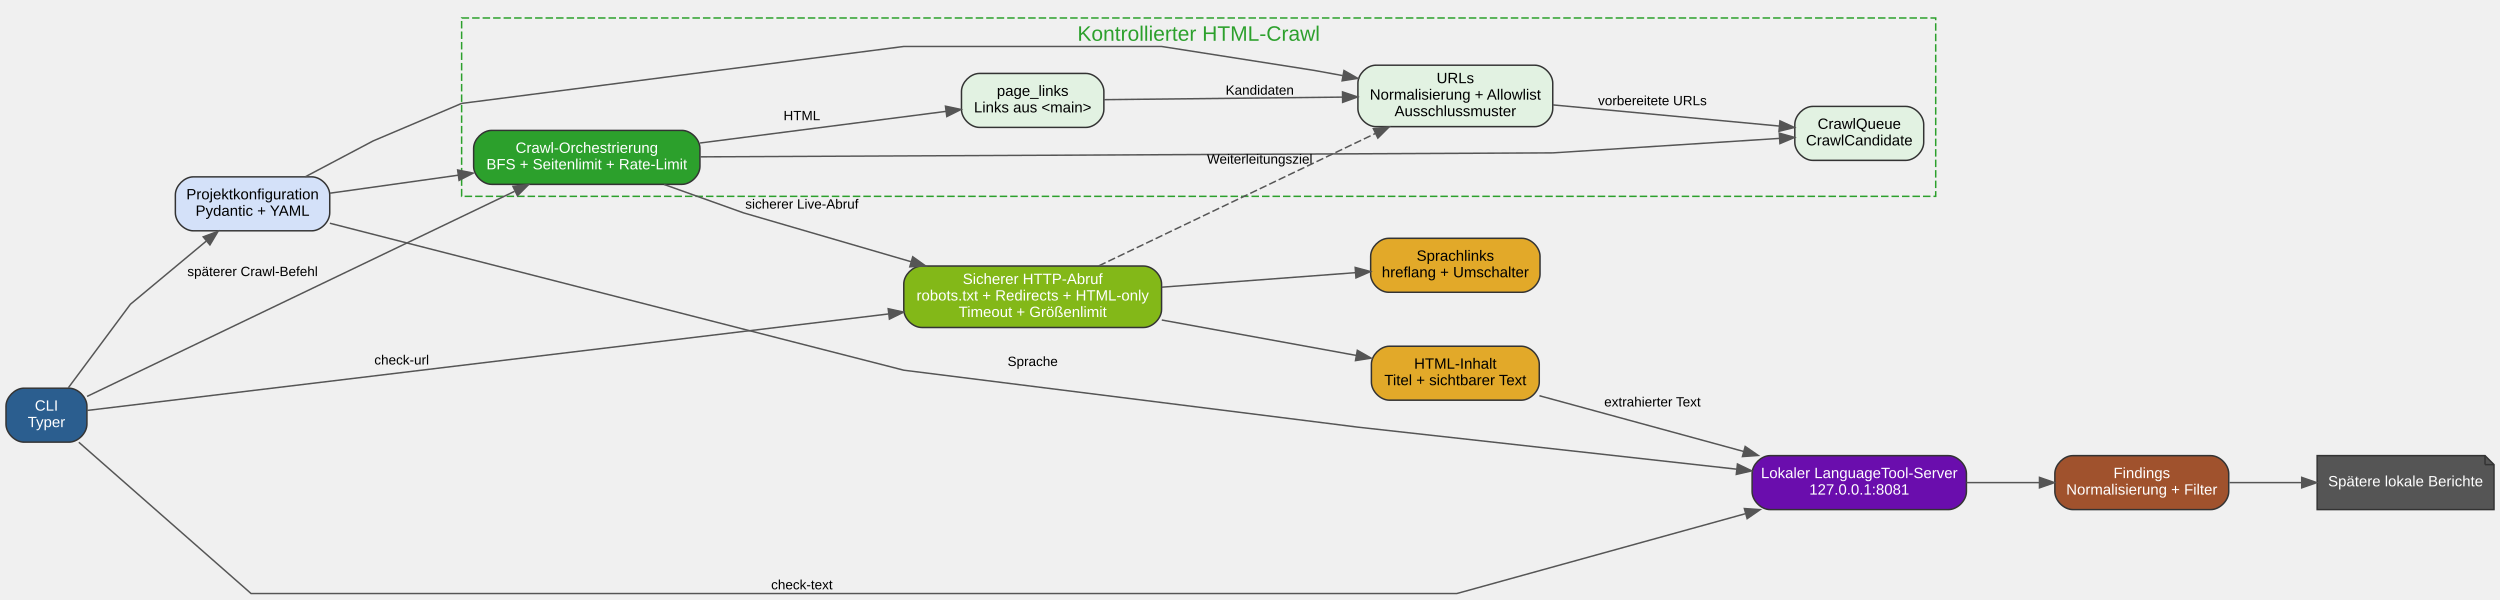
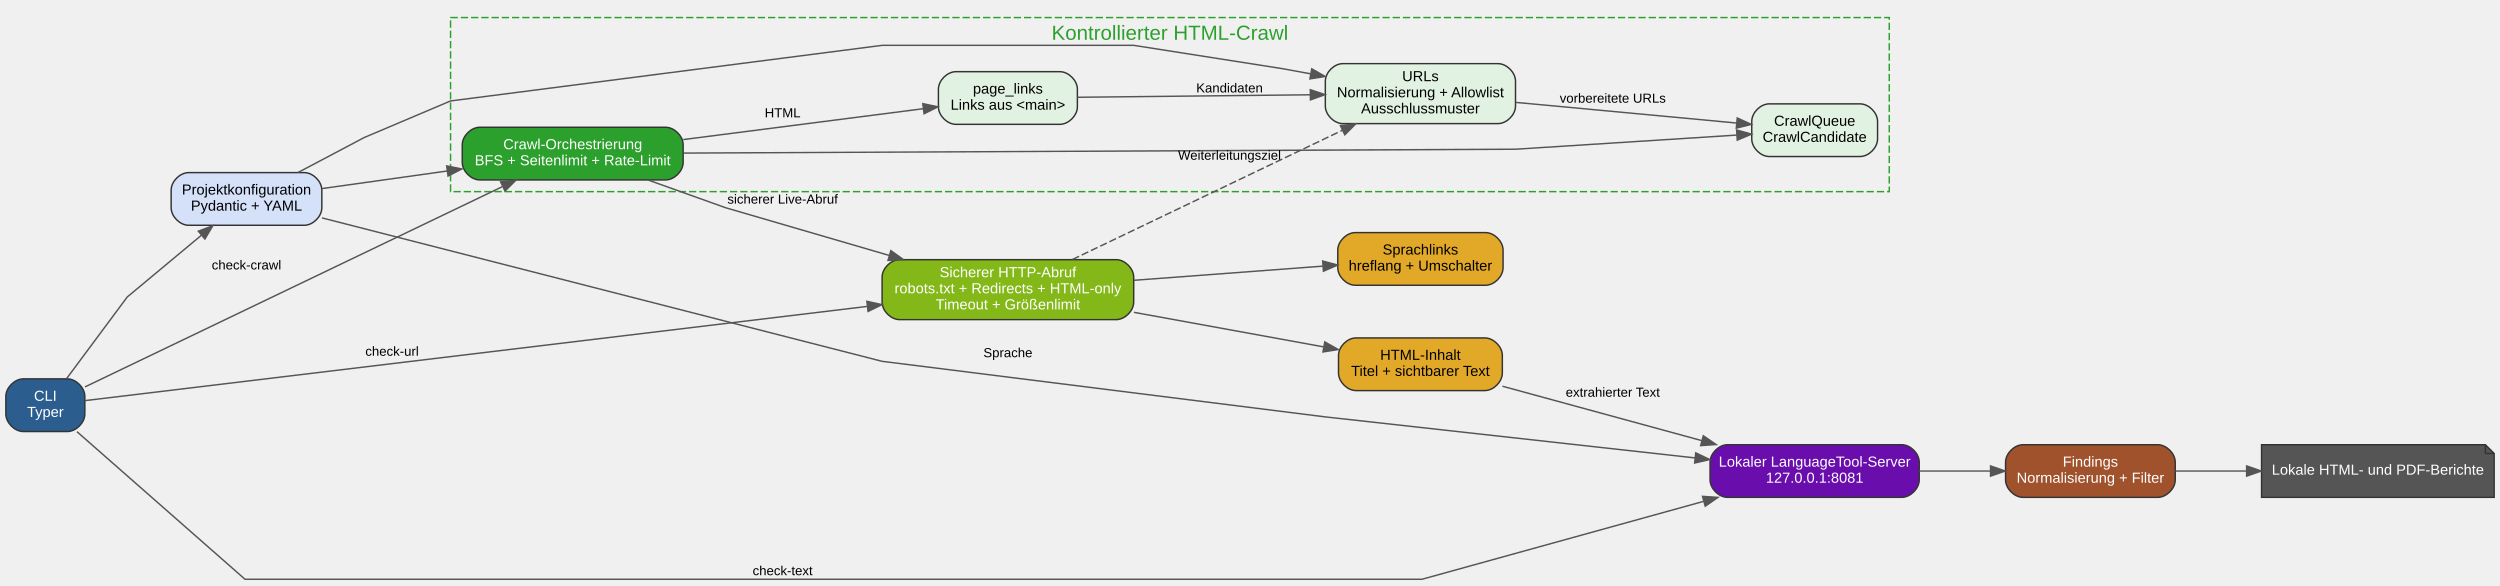
- <svg xmlns="http://www.w3.org/2000/svg" width="1668pt" height="400pt" viewBox="0.00 0.00 1668.00 400.00">
+ <svg xmlns="http://www.w3.org/2000/svg" width="1709pt" height="400pt" viewBox="0.00 0.00 1709.00 400.00">
  <g id="graph0" class="graph" transform="scale(1 1) rotate(0) translate(4 396)">
    <g id="clust1" class="cluster">
      <polygon fill="transparent" stroke="#2ca02c" stroke-dasharray="5,2" points="304,-265 304,-384 1287.5,-384 1287.5,-265 304,-265" />
      <text text-anchor="middle" x="795.75" y="-368.8" font-family="Arial" font-size="14.00" fill="#2ca02c">Kontrollierter HTML-Crawl</text>
    </g>
    <g id="node1" class="node">
      <path fill="#2b5e8f" stroke="#333333" d="M42,-137C42,-137 12,-137 12,-137 6,-137 0,-131 0,-125 0,-125 0,-113 0,-113 0,-107 6,-101 12,-101 12,-101 42,-101 42,-101 48,-101 54,-107 54,-113 54,-113 54,-125 54,-125 54,-131 48,-137 42,-137" />
      <text text-anchor="middle" x="27" y="-122" font-family="Arial" font-size="10.00" fill="white">CLI</text>
      <text text-anchor="middle" x="27" y="-111" font-family="Arial" font-size="10.00" fill="white">Typer</text>
    </g>
    <g id="node2" class="node">
      <path fill="#d4e1f9" stroke="#333333" d="M204,-278C204,-278 125,-278 125,-278 119,-278 113,-272 113,-266 113,-266 113,-254 113,-254 113,-248 119,-242 125,-242 125,-242 204,-242 204,-242 210,-242 216,-248 216,-254 216,-254 216,-266 216,-266 216,-272 210,-278 204,-278" />
      <text text-anchor="middle" x="164.5" y="-263" font-family="Arial" font-size="10.00">Projektkonfiguration</text>
      <text text-anchor="middle" x="164.5" y="-252" font-family="Arial" font-size="10.00">Pydantic + YAML</text>
    </g>
    <g id="edge1" class="edge">
      <path fill="none" stroke="#555555" d="M41.6,-137.29C57.88,-159.21 83,-193 83,-193 83,-193 110.74,-216.09 133.65,-235.16" />
      <polygon fill="#555555" stroke="#555555" points="131.58,-237.98 141.5,-241.69 136.06,-232.6 131.58,-237.98" />
    </g>
    <g id="node3" class="node">
      <path fill="#2ca02c" stroke="#333333" d="M451,-309C451,-309 324,-309 324,-309 318,-309 312,-303 312,-297 312,-297 312,-285 312,-285 312,-279 318,-273 324,-273 324,-273 451,-273 451,-273 457,-273 463,-279 463,-285 463,-285 463,-297 463,-297 463,-303 457,-309 451,-309" />
      <text text-anchor="middle" x="387.5" y="-294" font-family="Arial" font-size="10.00" fill="white">Crawl-Orchestrierung</text>
      <text text-anchor="middle" x="387.5" y="-283" font-family="Arial" font-size="10.00" fill="white">BFS + Seitenlimit + Rate-Limit</text>
    </g>
    <g id="edge2" class="edge">
      <path fill="none" stroke="#555555" d="M54.07,-131.51C114.1,-160.31 262.79,-231.65 339.32,-268.36" />
      <polygon fill="#555555" stroke="#555555" points="338.2,-271.71 348.73,-272.88 341.23,-265.4 338.2,-271.71" />
-       <text text-anchor="middle" x="164.5" y="-211.8" font-family="Arial" font-size="9.00">späterer Crawl-Befehl</text>
+       <text text-anchor="middle" x="164.5" y="-211.8" font-family="Arial" font-size="9.00">check-crawl</text>
    </g>
    <g id="node7" class="node">
      <path fill="#83b818" stroke="#333333" d="M759,-218.5C759,-218.5 611,-218.5 611,-218.5 605,-218.5 599,-212.5 599,-206.5 599,-206.5 599,-189.5 599,-189.5 599,-183.5 605,-177.5 611,-177.5 611,-177.5 759,-177.5 759,-177.5 765,-177.5 771,-183.5 771,-189.5 771,-189.5 771,-206.5 771,-206.5 771,-212.5 765,-218.5 759,-218.5" />
      <text text-anchor="middle" x="685" y="-206.5" font-family="Arial" font-size="10.00" fill="white">Sicherer HTTP-Abruf</text>
      <text text-anchor="middle" x="685" y="-195.5" font-family="Arial" font-size="10.00" fill="white">robots.txt + Redirects + HTML-only</text>
      <text text-anchor="middle" x="685" y="-184.5" font-family="Arial" font-size="10.00" fill="white">Timeout + Größenlimit</text>
    </g>
    <g id="edge3" class="edge">
      <path fill="none" stroke="#555555" d="M54.12,-122.15C142.81,-132.83 435.42,-168.06 588.6,-186.51" />
      <polygon fill="#555555" stroke="#555555" points="588.59,-190.03 598.93,-187.76 589.42,-183.08 588.59,-190.03" />
      <text text-anchor="middle" x="264" y="-152.8" font-family="Arial" font-size="9.00">check-url</text>
    </g>
    <g id="node10" class="node">
      <path fill="#6a0dad" stroke="#333333" d="M1296,-92C1296,-92 1177,-92 1177,-92 1171,-92 1165,-86 1165,-80 1165,-80 1165,-68 1165,-68 1165,-62 1171,-56 1177,-56 1177,-56 1296,-56 1296,-56 1302,-56 1308,-62 1308,-68 1308,-68 1308,-80 1308,-80 1308,-86 1302,-92 1296,-92" />
      <text text-anchor="middle" x="1236.5" y="-77" font-family="Arial" font-size="10.00" fill="white">Lokaler LanguageTool-Server</text>
      <text text-anchor="middle" x="1236.5" y="-66" font-family="Arial" font-size="10.00" fill="white">127.0.0.1:8081</text>
    </g>
    <g id="edge4" class="edge">
      <path fill="none" stroke="#555555" d="M48.58,-100.93C86.49,-67.64 163.5,0 163.5,0 163.5,0 163.5,0 968,0 968,0 1081.32,-31.35 1160.45,-53.24" />
      <polygon fill="#555555" stroke="#555555" points="1159.83,-56.7 1170.4,-55.99 1161.7,-49.95 1159.83,-56.7" />
      <text text-anchor="middle" x="531" y="-2.8" font-family="Arial" font-size="9.00">check-text</text>
    </g>
    <g id="edge5" class="edge">
      <path fill="none" stroke="#555555" d="M216.2,-267.11C241.51,-270.66 272.8,-275.05 301.63,-279.1" />
      <polygon fill="#555555" stroke="#555555" points="301.33,-282.59 311.72,-280.51 302.3,-275.65 301.33,-282.59" />
    </g>
    <g id="node6" class="node">
      <path fill="#e2f2e2" stroke="#333333" d="M1020,-352.5C1020,-352.5 914,-352.5 914,-352.5 908,-352.5 902,-346.5 902,-340.5 902,-340.5 902,-323.5 902,-323.5 902,-317.5 908,-311.5 914,-311.5 914,-311.5 1020,-311.5 1020,-311.5 1026,-311.5 1032,-317.5 1032,-323.5 1032,-323.5 1032,-340.5 1032,-340.5 1032,-346.5 1026,-352.5 1020,-352.5" />
      <text text-anchor="middle" x="967" y="-340.5" font-family="Arial" font-size="10.00">URLs</text>
      <text text-anchor="middle" x="967" y="-329.5" font-family="Arial" font-size="10.00">Normalisierung + Allowlist</text>
      <text text-anchor="middle" x="967" y="-318.5" font-family="Arial" font-size="10.00">Ausschlussmuster</text>
    </g>
    <g id="edge6" class="edge">
      <path fill="none" stroke="#555555" d="M199.68,-278.06C221.22,-289.44 245,-302 245,-302 245,-302 304,-327 304,-327 304,-327 599,-365 599,-365 599,-365 771,-365 771,-365 771,-365 873,-349 873,-349 873,-349 880.82,-347.57 891.92,-345.54" />
      <polygon fill="#555555" stroke="#555555" points="892.71,-348.96 901.92,-343.71 891.45,-342.07 892.71,-348.96" />
    </g>
    <g id="edge7" class="edge">
      <path fill="none" stroke="#555555" d="M216.08,-247.05C330.43,-217.77 599,-149 599,-149 599,-149 902,-111 902,-111 902,-111 1056.11,-93.9 1154.81,-82.95" />
      <polygon fill="#555555" stroke="#555555" points="1155.22,-86.43 1164.77,-81.85 1154.45,-79.47 1155.22,-86.43" />
      <text text-anchor="middle" x="685" y="-151.8" font-family="Arial" font-size="9.00">Sprache</text>
    </g>
    <g id="node4" class="node">
      <path fill="#e2f2e2" stroke="#333333" d="M1267.5,-325C1267.5,-325 1205.5,-325 1205.5,-325 1199.5,-325 1193.5,-319 1193.5,-313 1193.5,-313 1193.5,-301 1193.5,-301 1193.5,-295 1199.5,-289 1205.5,-289 1205.5,-289 1267.5,-289 1267.5,-289 1273.5,-289 1279.5,-295 1279.5,-301 1279.5,-301 1279.5,-313 1279.5,-313 1279.5,-319 1273.5,-325 1267.5,-325" />
      <text text-anchor="middle" x="1236.5" y="-310" font-family="Arial" font-size="10.00">CrawlQueue</text>
      <text text-anchor="middle" x="1236.5" y="-299" font-family="Arial" font-size="10.00">CrawlCandidate</text>
    </g>
    <g id="edge8" class="edge">
      <path fill="none" stroke="#555555" d="M463.26,-291.35C632.83,-292.14 1032,-294 1032,-294 1032,-294 1122.91,-299.81 1183.2,-303.66" />
      <polygon fill="#555555" stroke="#555555" points="1183.13,-307.16 1193.33,-304.31 1183.58,-300.18 1183.13,-307.16" />
    </g>
    <g id="node5" class="node">
      <path fill="#e2f2e2" stroke="#333333" d="M720.5,-347C720.5,-347 649.5,-347 649.5,-347 643.5,-347 637.5,-341 637.5,-335 637.5,-335 637.5,-323 637.5,-323 637.5,-317 643.5,-311 649.5,-311 649.5,-311 720.5,-311 720.5,-311 726.5,-311 732.5,-317 732.5,-323 732.5,-323 732.5,-335 732.5,-335 732.5,-341 726.5,-347 720.5,-347" />
      <text text-anchor="middle" x="685" y="-332" font-family="Arial" font-size="10.00">page_links</text>
      <text text-anchor="middle" x="685" y="-321" font-family="Arial" font-size="10.00">Links aus &lt;main&gt;</text>
    </g>
    <g id="edge10" class="edge">
      <path fill="none" stroke="#555555" d="M463.07,-300.59C514.04,-307.14 580.56,-315.7 627.24,-321.7" />
      <polygon fill="#555555" stroke="#555555" points="626.81,-325.17 637.18,-322.98 627.71,-318.23 626.81,-325.17" />
      <text text-anchor="middle" x="531" y="-315.8" font-family="Arial" font-size="9.00">HTML</text>
    </g>
    <g id="edge9" class="edge">
      <path fill="none" stroke="#555555" d="M439.04,-272.93C465.31,-263.54 492,-254 492,-254 492,-254 551.2,-236.73 603.86,-221.38" />
      <polygon fill="#555555" stroke="#555555" points="604.98,-224.69 613.6,-218.53 603.02,-217.97 604.98,-224.69" />
      <text text-anchor="middle" x="531" y="-256.8" font-family="Arial" font-size="9.00">sicherer Live-Abruf</text>
    </g>
    <g id="edge11" class="edge">
      <path fill="none" stroke="#555555" d="M732.55,-329.5C775.83,-329.96 841.04,-330.66 891.55,-331.2" />
      <polygon fill="#555555" stroke="#555555" points="891.73,-334.7 901.77,-331.31 891.81,-327.7 891.73,-334.7" />
      <text text-anchor="middle" x="836.5" y="-332.8" font-family="Arial" font-size="9.00">Kandidaten</text>
    </g>
    <g id="edge12" class="edge">
      <path fill="none" stroke="#555555" d="M1032.07,-326.01C1078.29,-321.69 1139.91,-315.93 1183.18,-311.89" />
      <polygon fill="#555555" stroke="#555555" points="1183.58,-315.37 1193.21,-310.95 1182.93,-308.4 1183.58,-315.37" />
      <text text-anchor="middle" x="1098.5" y="-325.8" font-family="Arial" font-size="9.00">vorbereitete URLs</text>
    </g>
    <g id="edge18" class="edge">
      <path fill="none" stroke="#555555" stroke-dasharray="5,2" d="M729.14,-218.64C778.77,-242.4 860.27,-281.4 913.54,-306.89" />
      <polygon fill="#555555" stroke="#555555" points="912.28,-310.17 922.81,-311.33 915.31,-303.86 912.28,-310.17" />
      <text text-anchor="middle" x="836.5" y="-286.8" font-family="Arial" font-size="9.00">Weiterleitungsziel</text>
    </g>
    <g id="node8" class="node">
      <path fill="#e2a929" stroke="#333333" d="M1011,-165C1011,-165 923,-165 923,-165 917,-165 911,-159 911,-153 911,-153 911,-141 911,-141 911,-135 917,-129 923,-129 923,-129 1011,-129 1011,-129 1017,-129 1023,-135 1023,-141 1023,-141 1023,-153 1023,-153 1023,-159 1017,-165 1011,-165" />
      <text text-anchor="middle" x="967" y="-150" font-family="Arial" font-size="10.00">HTML-Inhalt</text>
      <text text-anchor="middle" x="967" y="-139" font-family="Arial" font-size="10.00">Titel + sichtbarer Text</text>
    </g>
    <g id="edge13" class="edge">
      <path fill="none" stroke="#555555" d="M771.15,-182.49C812.8,-174.9 862.14,-165.92 900.75,-158.88" />
      <polygon fill="#555555" stroke="#555555" points="901.62,-162.28 910.83,-157.05 900.37,-155.4 901.62,-162.28" />
    </g>
    <g id="node9" class="node">
      <path fill="#e2a929" stroke="#333333" d="M1011.5,-237C1011.5,-237 922.5,-237 922.5,-237 916.5,-237 910.5,-231 910.5,-225 910.5,-225 910.5,-213 910.5,-213 910.5,-207 916.5,-201 922.5,-201 922.5,-201 1011.5,-201 1011.5,-201 1017.5,-201 1023.5,-207 1023.5,-213 1023.5,-213 1023.5,-225 1023.5,-225 1023.5,-231 1017.5,-237 1011.5,-237" />
      <text text-anchor="middle" x="967" y="-222" font-family="Arial" font-size="10.00">Sprachlinks</text>
      <text text-anchor="middle" x="967" y="-211" font-family="Arial" font-size="10.00">hreflang + Umschalter</text>
    </g>
    <g id="edge14" class="edge">
      <path fill="none" stroke="#555555" d="M771.15,-204.39C812.65,-207.5 861.79,-211.18 900.34,-214.08" />
      <polygon fill="#555555" stroke="#555555" points="900.18,-217.57 910.41,-214.83 900.7,-210.59 900.18,-217.57" />
    </g>
    <g id="edge15" class="edge">
      <path fill="none" stroke="#555555" d="M1023.1,-131.96C1062.49,-121.21 1115.99,-106.61 1159.44,-94.76" />
      <polygon fill="#555555" stroke="#555555" points="1160.39,-98.13 1169.11,-92.12 1158.55,-91.37 1160.39,-98.13" />
      <text text-anchor="middle" x="1098.5" y="-124.8" font-family="Arial" font-size="9.00">extrahierter Text</text>
    </g>
    <g id="node11" class="node">
      <path fill="#a0522d" stroke="#333333" d="M1471,-92C1471,-92 1379,-92 1379,-92 1373,-92 1367,-86 1367,-80 1367,-80 1367,-68 1367,-68 1367,-62 1373,-56 1379,-56 1379,-56 1471,-56 1471,-56 1477,-56 1483,-62 1483,-68 1483,-68 1483,-80 1483,-80 1483,-86 1477,-92 1471,-92" />
      <text text-anchor="middle" x="1425" y="-77" font-family="Arial" font-size="10.00" fill="white">Findings</text>
      <text text-anchor="middle" x="1425" y="-66" font-family="Arial" font-size="10.00" fill="white">Normalisierung + Filter</text>
    </g>
    <g id="edge16" class="edge">
      <path fill="none" stroke="#555555" d="M1308.01,-74C1323.92,-74 1340.76,-74 1356.54,-74" />
      <polygon fill="#555555" stroke="#555555" points="1356.74,-77.5 1366.74,-74 1356.74,-70.5 1356.74,-77.5" />
    </g>
    <g id="node12" class="node">
-       <polygon fill="#555555" stroke="#333333" points="1654,-92 1542,-92 1542,-56 1660,-56 1660,-86 1654,-92" />
-       <polyline fill="none" stroke="#333333" points="1654,-92 1654,-86 " />
-       <polyline fill="none" stroke="#333333" points="1660,-86 1654,-86 " />
-       <text text-anchor="middle" x="1601" y="-71.5" font-family="Arial" font-size="10.00" fill="white">Spätere lokale Berichte</text>
+       <polygon fill="#555555" stroke="#333333" points="1695,-92 1542,-92 1542,-56 1701,-56 1701,-86 1695,-92" />
+       <polyline fill="none" stroke="#333333" points="1695,-92 1695,-86 " />
+       <polyline fill="none" stroke="#333333" points="1701,-86 1695,-86 " />
+       <text text-anchor="middle" x="1621.5" y="-71.5" font-family="Arial" font-size="10.00" fill="white">Lokale HTML- und PDF-Berichte</text>
    </g>
    <g id="edge17" class="edge">
-       <path fill="none" stroke="#555555" d="M1483.46,-74C1498.8,-74 1515.54,-74 1531.42,-74" />
-       <polygon fill="#555555" stroke="#555555" points="1531.71,-77.5 1541.71,-74 1531.71,-70.5 1531.71,-77.5" />
+       <path fill="none" stroke="#555555" d="M1483.04,-74C1498.27,-74 1515.08,-74 1531.58,-74" />
+       <polygon fill="#555555" stroke="#555555" points="1531.79,-77.5 1541.79,-74 1531.79,-70.5 1531.79,-77.5" />
    </g>
  </g>
</svg>
